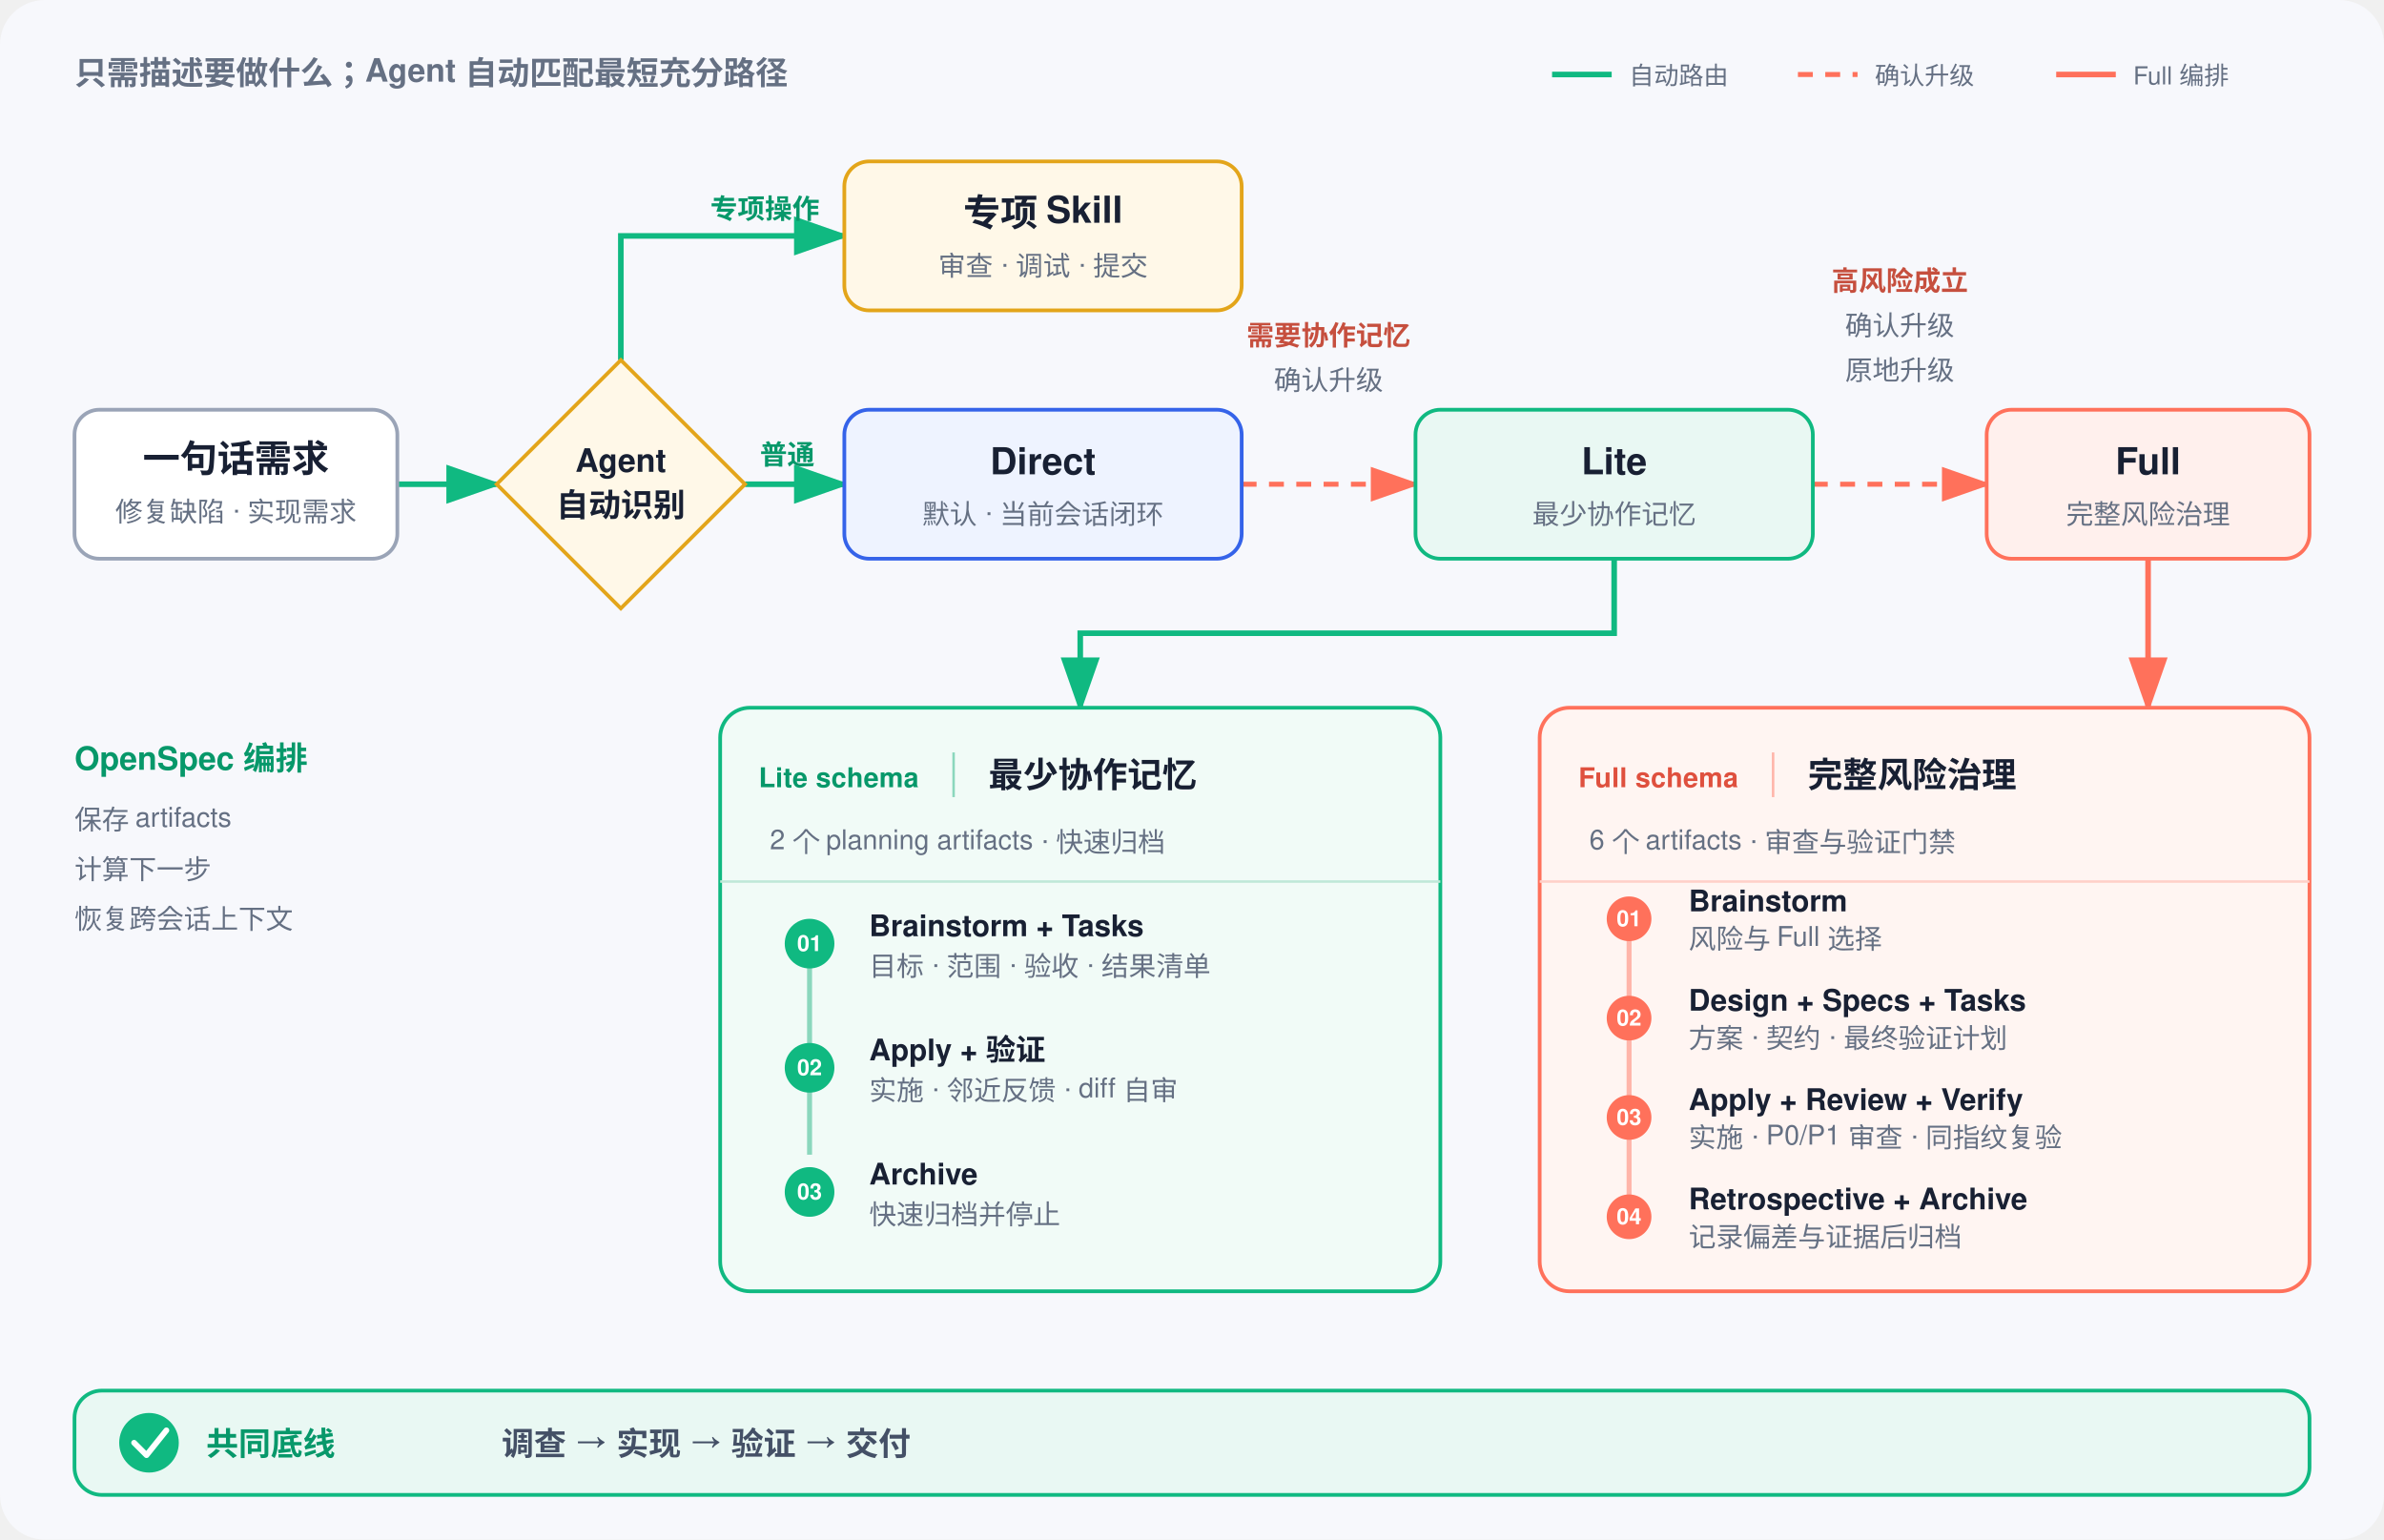
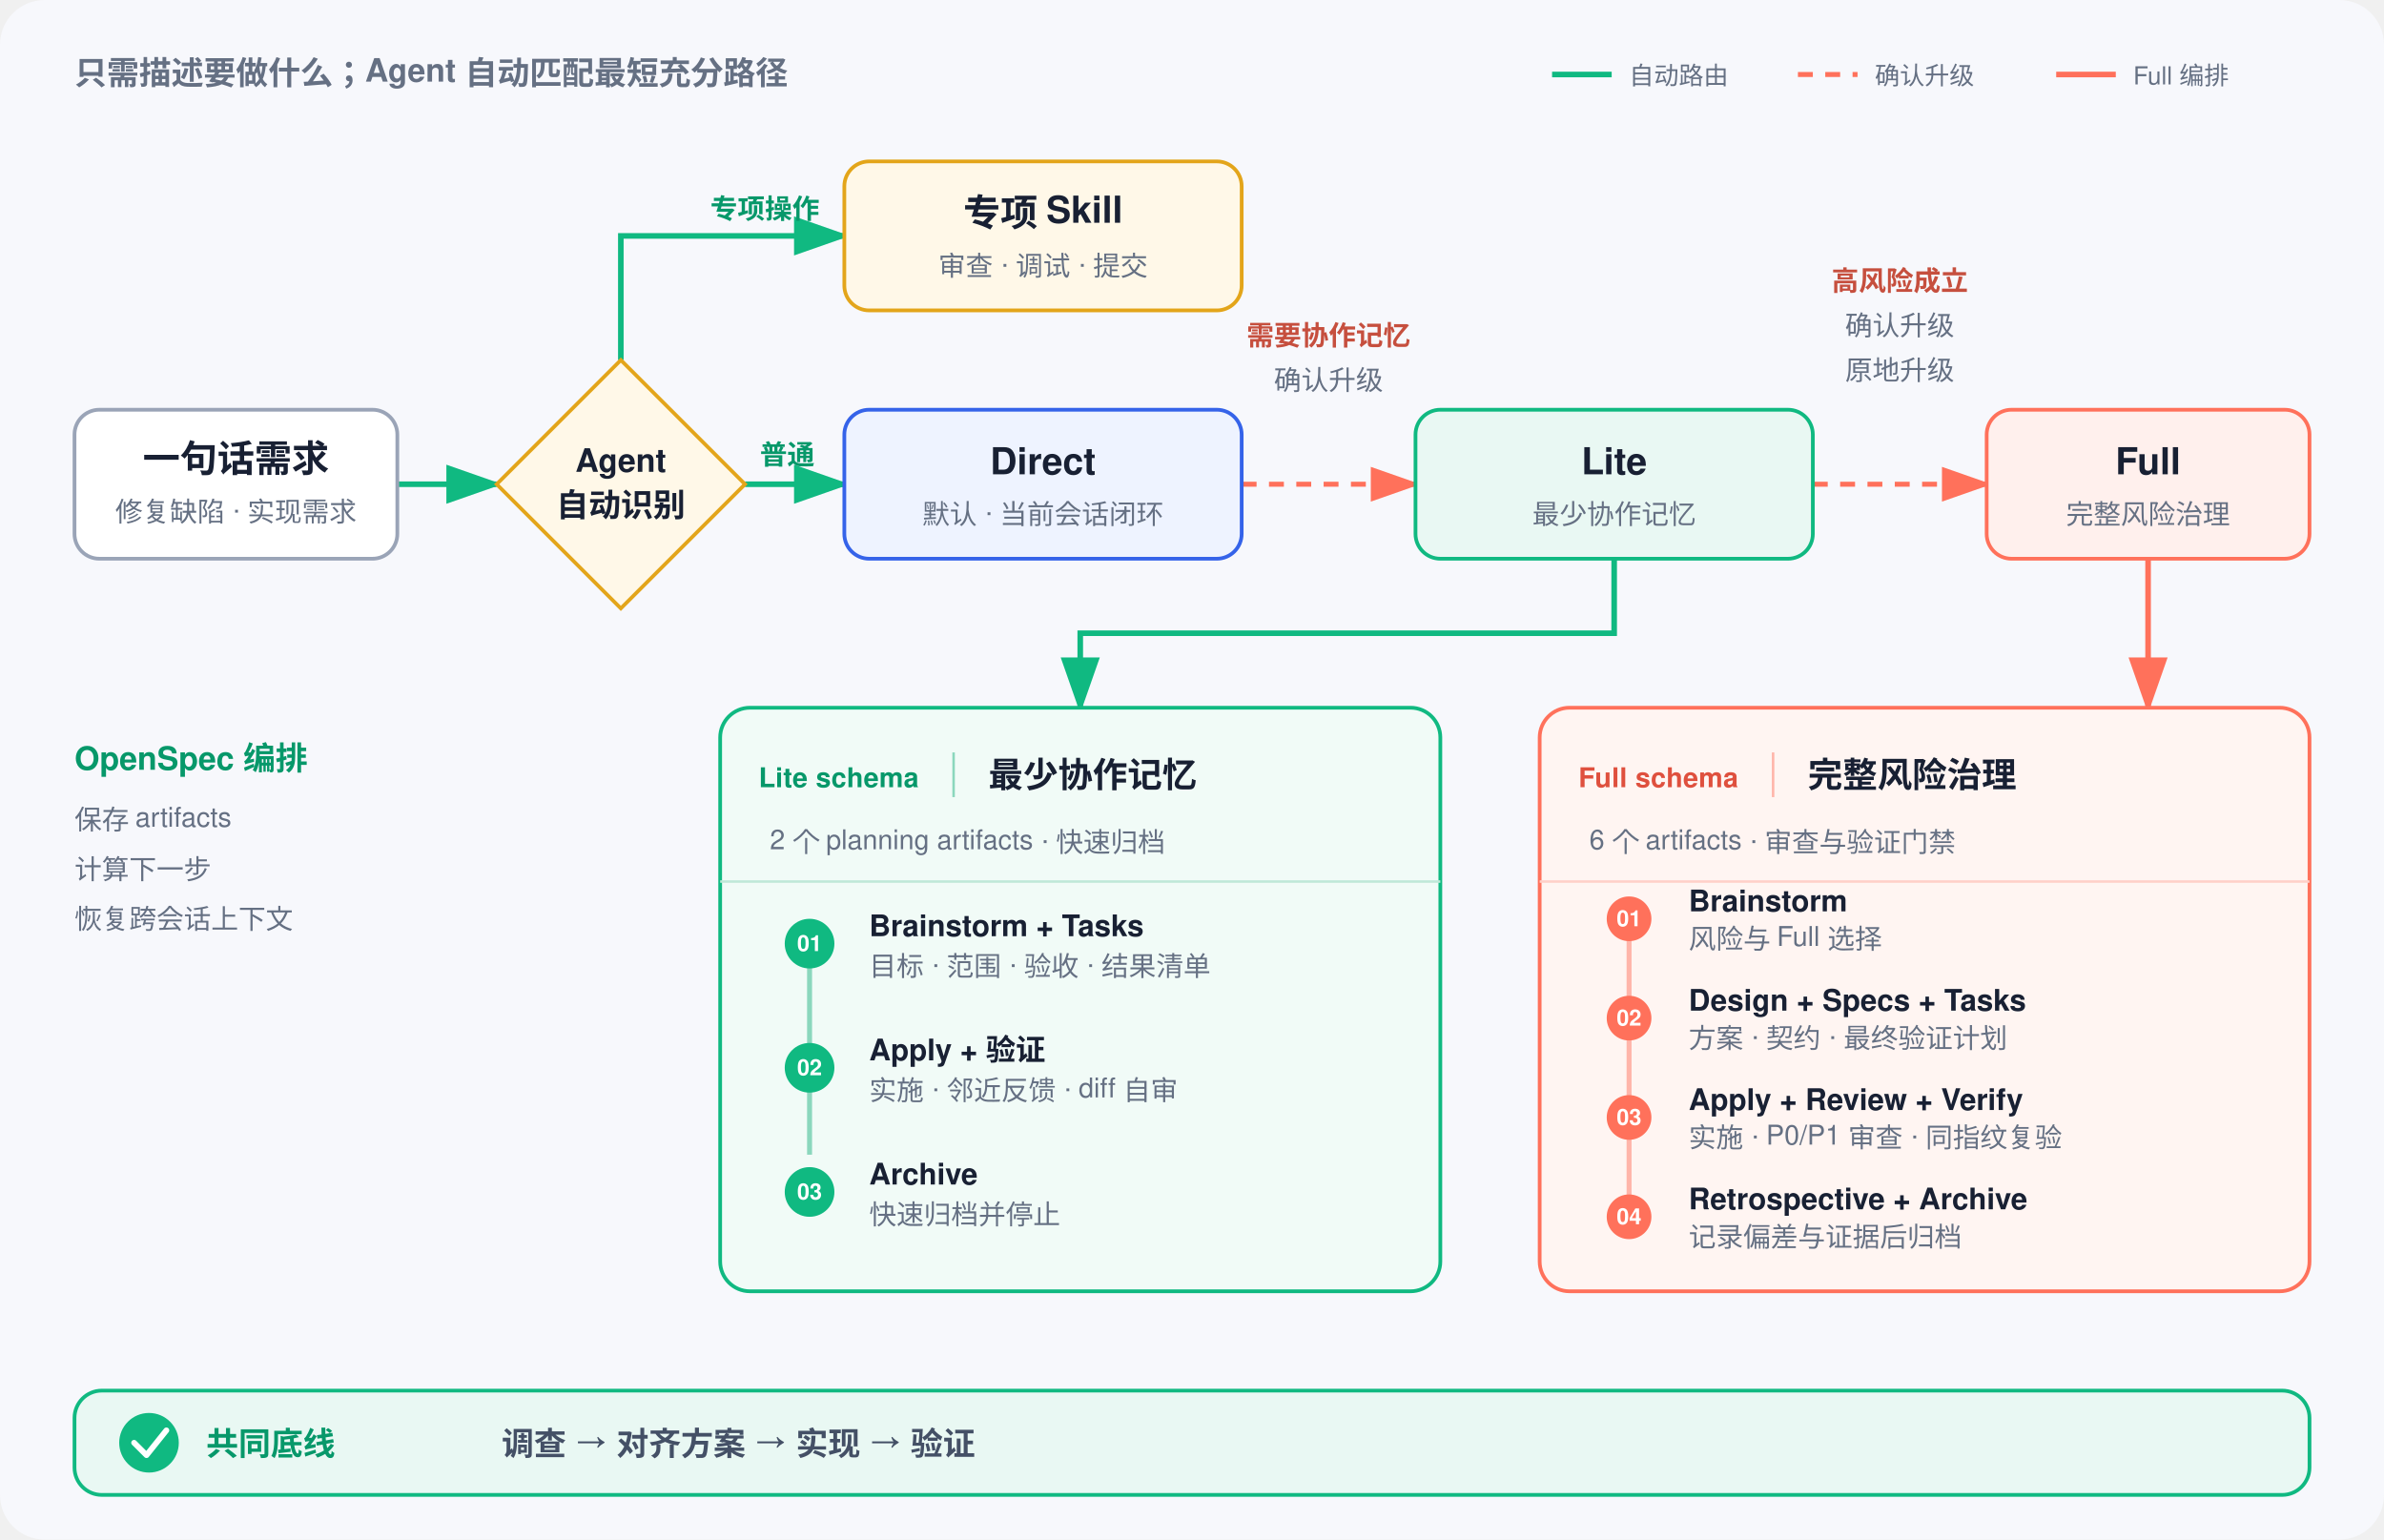
<svg xmlns="http://www.w3.org/2000/svg" viewBox="0 0 960 620" width="960" height="620" role="img" aria-labelledby="title desc" data-generator="fireworks-tech-graph" data-schema-version="1" data-style-id="1" data-visual-theme="Flat Icon · DevKeel Green" data-diagram-type="flowchart" data-semantic-profile="generic" data-semantic-valid="true" data-quality-profile="showcase" data-max-bends-per-edge="2" data-max-route-stretch="1.35" data-max-bridged-crossings="0" data-min-node-gap="40" data-min-container-gutter="20" data-min-label-clearance="4" data-min-segment-length="16">
  <style>
    text { font-family: "Hiragino Sans GB", "PingFang SC", "Heiti SC", "Microsoft YaHei", "Helvetica Neue", Helvetica, Arial, sans-serif; }
    .hint { fill: #657083; font-size: 13px; font-weight: 600; }
    .node-title { fill: #182033; font-size: 15px; font-weight: 700; }
    .node-subtitle { fill: #657083; font-size: 11px; }
    .decision { fill: #182033; font-size: 13px; font-weight: 700; }
    .edge-label { fill: #c64f3e; font-size: 11px; font-weight: 700; }
    .branch-label { fill: #07986a; font-size: 11px; font-weight: 700; }
    .schema-kicker { fill: #07986a; font-size: 13px; font-weight: 700; }
    .schema-note { fill: #657083; font-size: 11px; }
    .schema-label { font-size: 11px; font-weight: 700; letter-spacing: .01em; }
    .schema-label--lite { fill: #07986a; }
    .schema-label--full { fill: #df503e; }
    .schema-title { fill: #182033; font-size: 14px; font-weight: 700; }
    .schema-subtitle { fill: #657083; font-size: 11px; }
    .step-number { fill: #ffffff; font-size: 9px; font-weight: 700; }
    .step-title { fill: #182033; font-size: 12px; font-weight: 700; }
    .step-subtitle { fill: #657083; font-size: 11px; }
    .baseline-title { fill: #07986a; font-size: 13px; font-weight: 700; }
    .baseline-text { fill: #445066; font-size: 13px; font-weight: 600; }
    .legend { fill: #657083; font-size: 10px; }
  </style>
  <defs>
    <marker id="arrow-primary" markerWidth="10" markerHeight="7" refX="9" refY="3.5" orient="auto">
      <polygon points="0 0,10 3.5,0 7" fill="#10b981" />
    </marker>
    <marker id="arrow-upgrade" markerWidth="10" markerHeight="7" refX="9" refY="3.5" orient="auto">
      <polygon points="0 0,10 3.5,0 7" fill="#ff715b" />
    </marker>
    <marker id="arrow-full" markerWidth="10" markerHeight="7" refX="9" refY="3.5" orient="auto">
      <polygon points="0 0,10 3.5,0 7" fill="#ff715b" />
    </marker>
  </defs>
  <rect width="960" height="620" rx="18" fill="#f7f8fc" data-graph-role="background" />
  <text class="hint" x="30" y="34">只需描述要做什么；Agent 自动匹配最短充分路径</text>
  <g data-graph-role="legend" transform="translate(625 30)">
    <line x1="0" y1="0" x2="24" y2="0" stroke="#10b981" stroke-width="2.25" />
    <text class="legend" x="31" y="4">自动路由</text>
    <line x1="99" y1="0" x2="123" y2="0" stroke="#ff715b" stroke-width="2" stroke-dasharray="6 5" />
    <text class="legend" x="130" y="4">确认升级</text>
    <line x1="203" y1="0" x2="227" y2="0" stroke="#ff715b" stroke-width="2.25" />
    <text class="legend" x="234" y="4">Full 编排</text>
  </g>
  <path id="task-to-decision" data-graph-role="edge" data-edge-id="task-to-decision" data-source="task" data-target="specialist-check" data-edge-kind="flow" data-flow="primary" data-bends="0" data-route-stretch="1" d="M160 195H200" fill="none" stroke="#10b981" stroke-width="2.25" marker-end="url(#arrow-primary)" />
  <path id="decision-to-skill" data-graph-role="edge" data-edge-id="decision-to-skill" data-source="specialist-check" data-target="skill" data-edge-kind="flow" data-flow="primary" data-bends="1" data-route-stretch="1.3" d="M250 145V95H340" fill="none" stroke="#10b981" stroke-width="2.25" marker-end="url(#arrow-primary)" />
  <path id="decision-to-direct" data-graph-role="edge" data-edge-id="decision-to-direct" data-source="specialist-check" data-target="direct" data-edge-kind="flow" data-flow="primary" data-bends="0" data-route-stretch="1" d="M300 195H340" fill="none" stroke="#10b981" stroke-width="2.25" marker-end="url(#arrow-primary)" />
  <path id="direct-to-lite" data-graph-role="edge" data-edge-id="direct-to-lite" data-source="direct" data-target="lite" data-edge-kind="dependency" data-flow="upgrade" data-bends="0" data-route-stretch="1" d="M500 195H570" fill="none" stroke="#ff715b" stroke-width="2" stroke-dasharray="6 5" marker-end="url(#arrow-upgrade)" />
  <path id="lite-to-full" data-graph-role="edge" data-edge-id="lite-to-full" data-source="lite" data-target="full" data-edge-kind="dependency" data-flow="upgrade" data-bends="0" data-route-stretch="1" d="M730 195H800" fill="none" stroke="#ff715b" stroke-width="2" stroke-dasharray="6 5" marker-end="url(#arrow-upgrade)" />
  <path id="lite-to-schema" data-graph-role="edge" data-edge-id="lite-to-schema" data-source="lite" data-target="lite-schema" data-edge-kind="flow" data-flow="primary" data-bends="2" data-route-stretch="1" d="M650 225V255H435V285" fill="none" stroke="#10b981" stroke-width="2.25" marker-end="url(#arrow-primary)" />
  <path id="full-to-schema" data-graph-role="edge" data-edge-id="full-to-schema" data-source="full" data-target="full-schema" data-edge-kind="flow" data-flow="full" data-bends="0" data-route-stretch="1" d="M865 225V285" fill="none" stroke="#ff715b" stroke-width="2.25" marker-end="url(#arrow-full)" />
  <g>
    <rect id="task" data-node-id="task" x="30" y="165" width="130" height="60" rx="10" fill="#ffffff" stroke="#9aa4b7" stroke-width="1.5" data-graph-role="node" data-semantic-role="input" data-graph-bounds="30,165,160,225" />
    <text class="node-title" x="95" y="190" text-anchor="middle">一句话需求</text>
    <text class="node-subtitle" x="95" y="210" text-anchor="middle">修复缺陷 · 实现需求</text>
  </g>
  <g>
    <polygon id="specialist-check" data-node-id="specialist-check" points="250,145 300,195 250,245 200,195" fill="#fff8e8" stroke="#e3a51a" stroke-width="1.5" data-graph-role="node" data-semantic-role="decision" data-graph-bounds="200,145,300,245" />
    <text class="decision" x="250" y="190" text-anchor="middle">Agent</text>
    <text class="decision" x="250" y="208" text-anchor="middle">自动识别</text>
  </g>
  <g>
    <rect id="skill" data-node-id="skill" x="340" y="65" width="160" height="60" rx="10" fill="#fff8e8" stroke="#e3a51a" stroke-width="1.5" data-graph-role="node" data-semantic-role="specialist" data-graph-bounds="340,65,500,125" />
    <text class="node-title" x="420" y="91" text-anchor="middle">专项 Skill</text>
    <text class="node-subtitle" x="420" y="111" text-anchor="middle">审查 · 调试 · 提交</text>
  </g>
  <g>
    <rect id="direct" data-node-id="direct" x="340" y="165" width="160" height="60" rx="10" fill="#eef3ff" stroke="#3563e9" stroke-width="1.5" data-graph-role="node" data-semantic-role="direct" data-graph-bounds="340,165,500,225" />
    <text class="node-title" x="420" y="191" text-anchor="middle">Direct</text>
    <text class="node-subtitle" x="420" y="211" text-anchor="middle">默认 · 当前会话闭环</text>
  </g>
  <g>
    <rect id="lite" data-node-id="lite" x="570" y="165" width="160" height="60" rx="10" fill="#e9f8f3" stroke="#10b981" stroke-width="1.5" data-graph-role="node" data-semantic-role="lite" data-graph-bounds="570,165,730,225" />
    <text class="node-title" x="650" y="191" text-anchor="middle">Lite</text>
    <text class="node-subtitle" x="650" y="211" text-anchor="middle">最少协作记忆</text>
  </g>
  <g>
    <rect id="full" data-node-id="full" x="800" y="165" width="130" height="60" rx="10" fill="#fff0ed" stroke="#ff715b" stroke-width="1.5" data-graph-role="node" data-semantic-role="full" data-graph-bounds="800,165,930,225" />
    <text class="node-title" x="865" y="191" text-anchor="middle">Full</text>
    <text class="node-subtitle" x="865" y="211" text-anchor="middle">完整风险治理</text>
  </g>
  <text class="branch-label" x="286" y="88" data-graph-role="label" data-owner="decision-to-skill">专项操作</text>
  <text class="branch-label" x="306" y="187" data-graph-role="label" data-owner="decision-to-direct">普通</text>
  <text class="edge-label" x="535" y="139" text-anchor="middle" data-graph-role="label" data-owner="direct-to-lite">需要协作记忆</text>
  <text class="node-subtitle" x="535" y="157" text-anchor="middle" data-graph-role="label" data-owner="direct-to-lite">确认升级</text>
  <text class="edge-label" x="765" y="117" text-anchor="middle" data-graph-role="label" data-owner="lite-to-full">高风险成立</text>
  <text class="node-subtitle" x="765" y="135" text-anchor="middle" data-graph-role="label" data-owner="lite-to-full">确认升级</text>
  <text class="node-subtitle" x="765" y="153" text-anchor="middle" data-graph-role="label" data-owner="lite-to-full">原地升级</text>
  <g data-graph-role="label">
    <text class="schema-kicker" x="30" y="310">OpenSpec 编排</text>
    <text class="schema-note" x="30" y="334">保存 artifacts</text>
    <text class="schema-note" x="30" y="354">计算下一步</text>
    <text class="schema-note" x="30" y="374">恢复跨会话上下文</text>
  </g>
  <g>
    <rect id="lite-schema" data-node-id="lite-schema" x="290" y="285" width="290" height="235" rx="12" fill="#f1fbf7" stroke="#10b981" stroke-width="1.5" data-graph-role="node" data-semantic-role="orchestration" data-graph-bounds="290,285,580,520" />
    <text class="schema-label schema-label--lite" x="370" y="317" text-anchor="end">Lite schema</text>
    <line x1="384" y1="303" x2="384" y2="321" stroke="#8bd7bd" stroke-width="1" />
    <text class="schema-title" x="398" y="317">最少协作记忆</text>
    <text class="schema-subtitle" x="310" y="342">2 个 planning artifacts · 快速归档</text>
    <line x1="290" y1="355" x2="580" y2="355" stroke="#bfe8d8" stroke-width="1" />
    <line x1="326" y1="385" x2="326" y2="465" stroke="#8bd7bd" stroke-width="2" />
    <circle cx="326" cy="380" r="10" fill="#10b981" />
    <text class="step-number" x="326" y="383" text-anchor="middle">01</text>
    <text class="step-title" x="350" y="377">Brainstorm + Tasks</text>
    <text class="step-subtitle" x="350" y="393">目标 · 范围 · 验收 · 结果清单</text>
    <circle cx="326" cy="430" r="10" fill="#10b981" />
    <text class="step-number" x="326" y="433" text-anchor="middle">02</text>
    <text class="step-title" x="350" y="427">Apply + 验证</text>
    <text class="step-subtitle" x="350" y="443">实施 · 邻近反馈 · diff 自审</text>
    <circle cx="326" cy="480" r="10" fill="#10b981" />
    <text class="step-number" x="326" y="483" text-anchor="middle">03</text>
    <text class="step-title" x="350" y="477">Archive</text>
    <text class="step-subtitle" x="350" y="493">快速归档并停止</text>
  </g>
  <g>
    <rect id="full-schema" data-node-id="full-schema" x="620" y="285" width="310" height="235" rx="12" fill="#fff5f2" stroke="#ff715b" stroke-width="1.5" data-graph-role="node" data-semantic-role="orchestration" data-graph-bounds="620,285,930,520" />
    <text class="schema-label schema-label--full" x="700" y="317" text-anchor="end">Full schema</text>
    <line x1="714" y1="303" x2="714" y2="321" stroke="#ffb5aa" stroke-width="1" />
    <text class="schema-title" x="728" y="317">完整风险治理</text>
    <text class="schema-subtitle" x="640" y="342">6 个 artifacts · 审查与验证门禁</text>
    <line x1="620" y1="355" x2="930" y2="355" stroke="#ffd0c8" stroke-width="1" />
    <line x1="656" y1="375" x2="656" y2="485" stroke="#ffb5aa" stroke-width="2" />
    <circle cx="656" cy="370" r="9" fill="#ff715b" />
    <text class="step-number" x="656" y="373" text-anchor="middle">01</text>
    <text class="step-title" x="680" y="367">Brainstorm</text>
    <text class="step-subtitle" x="680" y="382">风险与 Full 选择</text>
    <circle cx="656" cy="410" r="9" fill="#ff715b" />
    <text class="step-number" x="656" y="413" text-anchor="middle">02</text>
    <text class="step-title" x="680" y="407">Design + Specs + Tasks</text>
    <text class="step-subtitle" x="680" y="422">方案 · 契约 · 最终验证计划</text>
    <circle cx="656" cy="450" r="9" fill="#ff715b" />
    <text class="step-number" x="656" y="453" text-anchor="middle">03</text>
    <text class="step-title" x="680" y="447">Apply + Review + Verify</text>
    <text class="step-subtitle" x="680" y="462">实施 · P0/P1 审查 · 同指纹复验</text>
    <circle cx="656" cy="490" r="9" fill="#ff715b" />
    <text class="step-number" x="656" y="493" text-anchor="middle">04</text>
    <text class="step-title" x="680" y="487">Retrospective + Archive</text>
    <text class="step-subtitle" x="680" y="502">记录偏差与证据后归档</text>
  </g>
  <g>
    <rect id="quality-baseline" data-node-id="quality-baseline" x="30" y="560" width="900" height="42" rx="11" fill="#e9f8f3" stroke="#10b981" stroke-width="1.5" data-graph-role="node" data-semantic-role="quality-gate" data-graph-bounds="30,560,930,602" />
    <circle cx="60" cy="581" r="12" fill="#10b981" />
    <path d="M54 581L59 586L67 576" fill="none" stroke="#ffffff" stroke-width="2.3" stroke-linecap="round" stroke-linejoin="round" />
    <text class="baseline-title" x="83" y="586">共同底线</text>
-     <text class="baseline-text" x="202" y="586">调查 → 实现 → 验证 → 交付</text>
+     <text class="baseline-text" x="202" y="586">调查 → 对齐方案 → 实现 → 验证</text>
  </g>
</svg>
